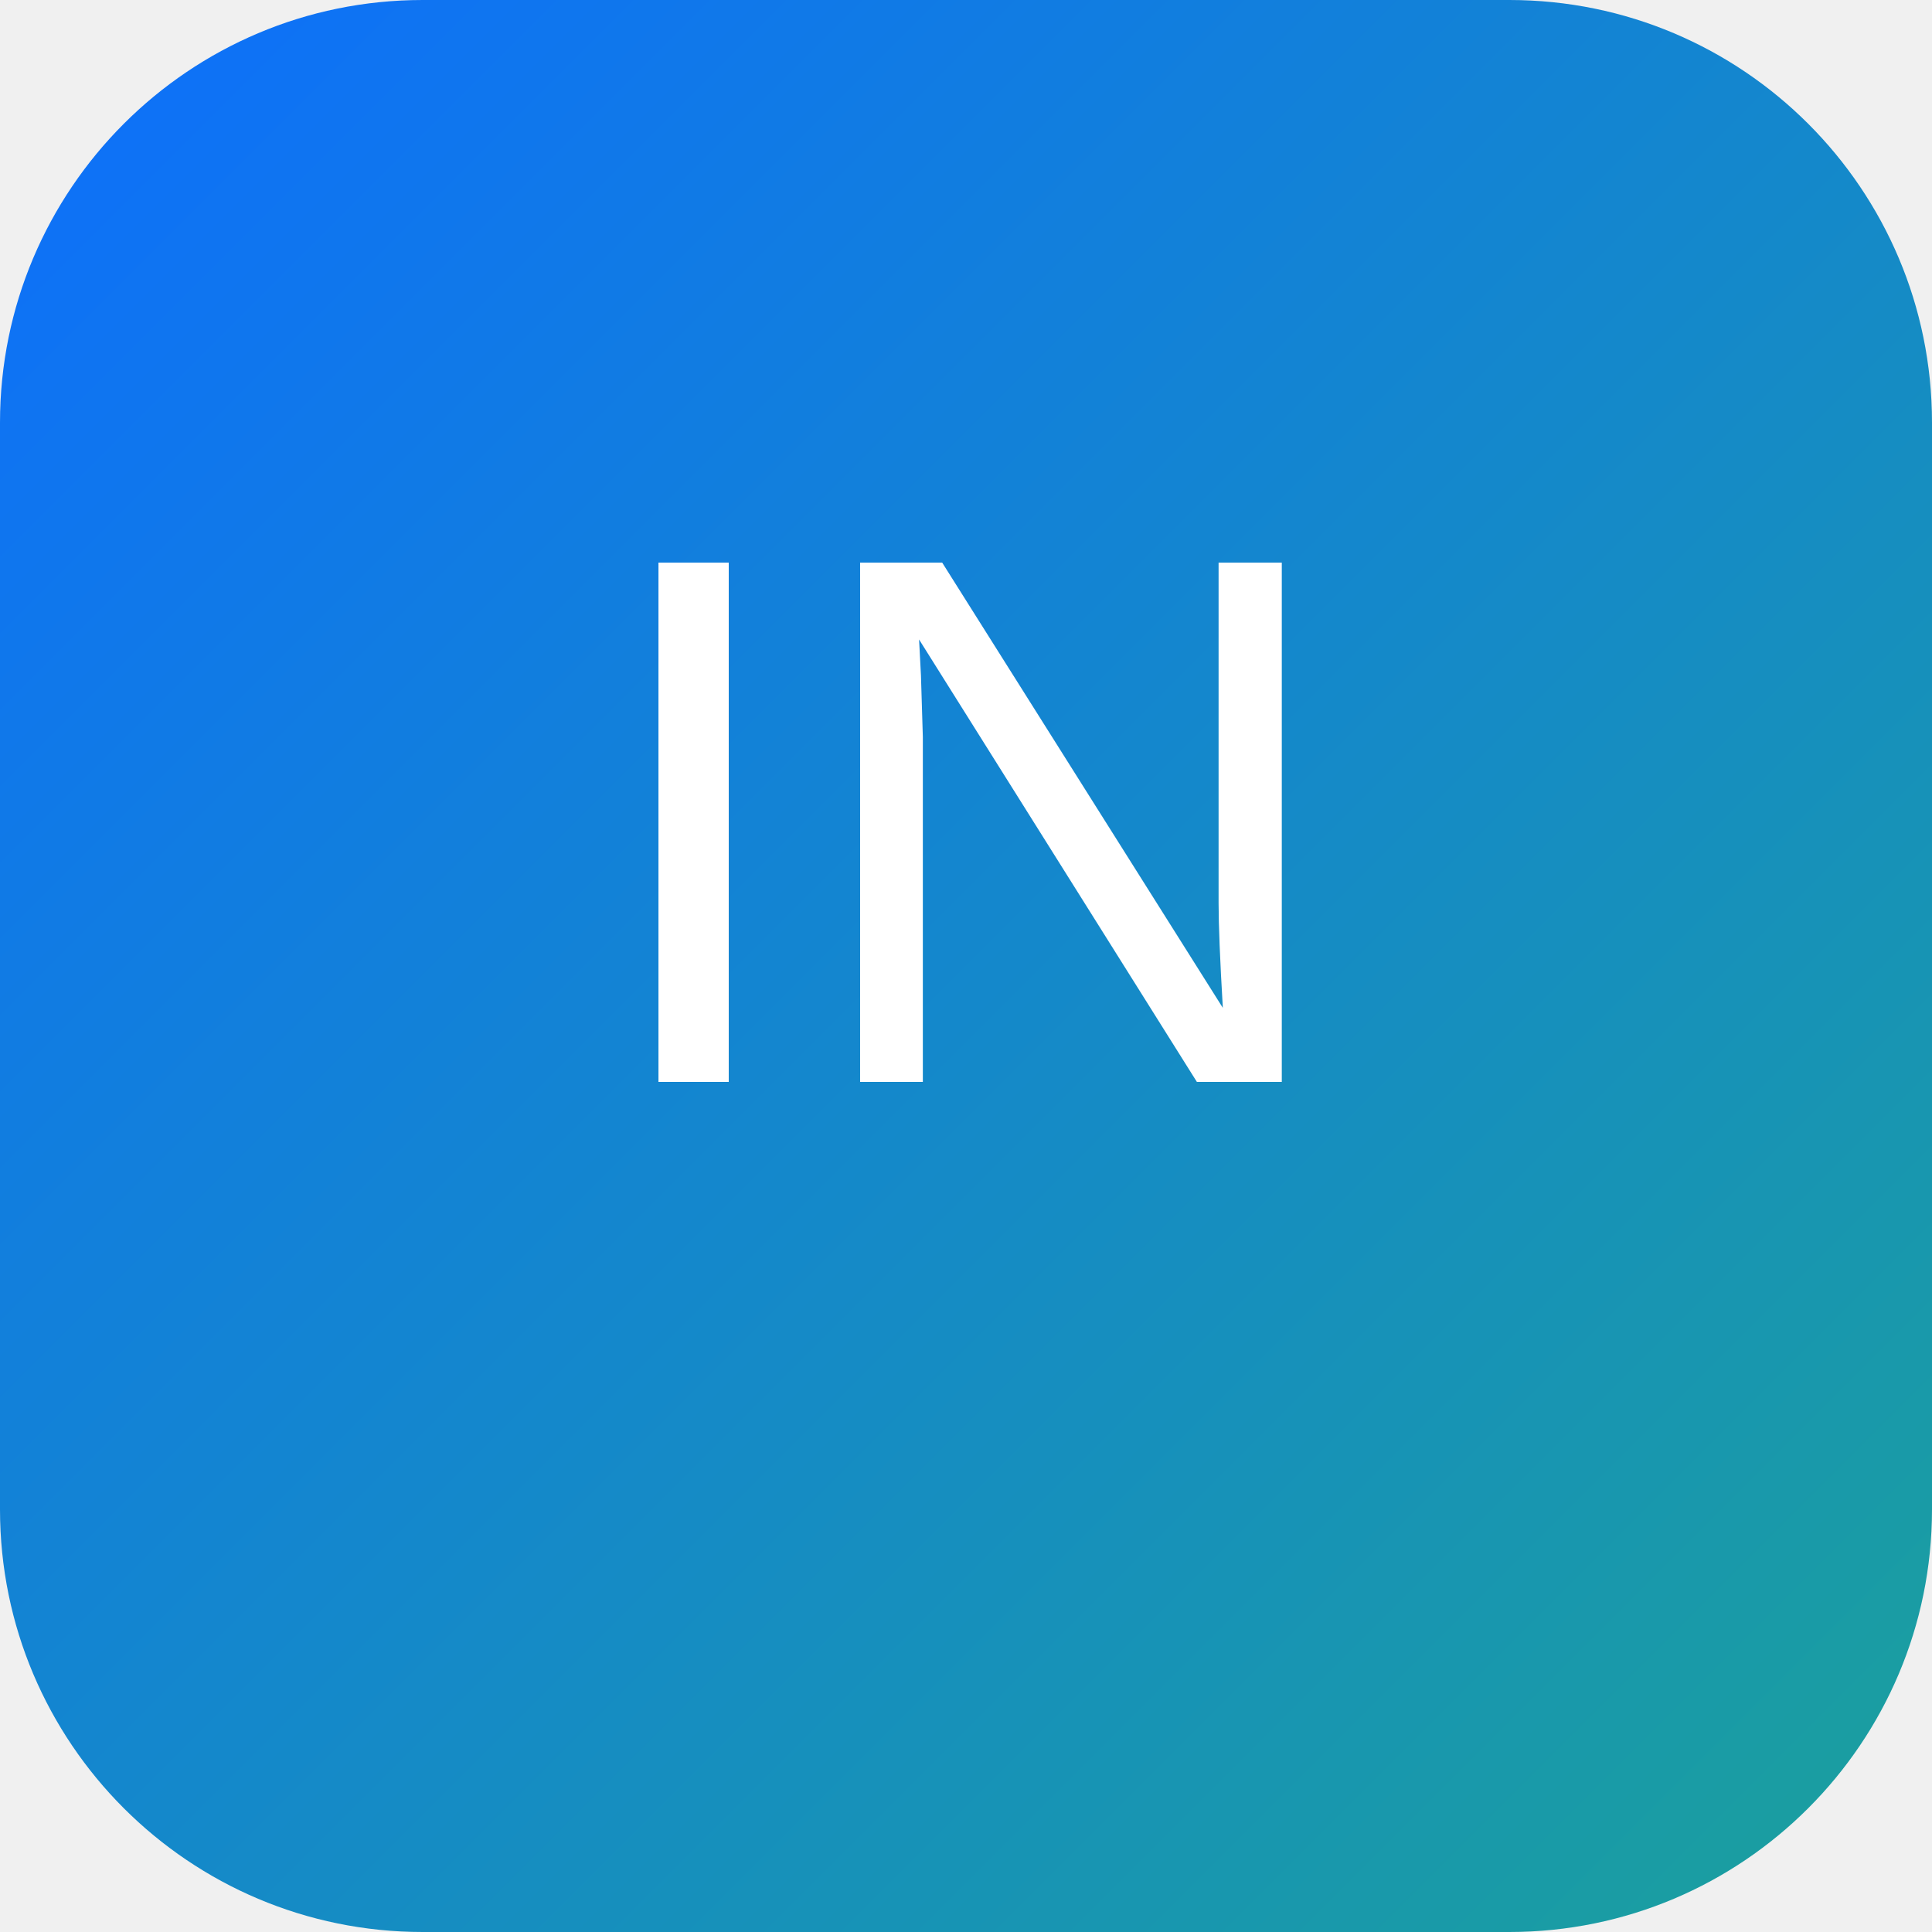
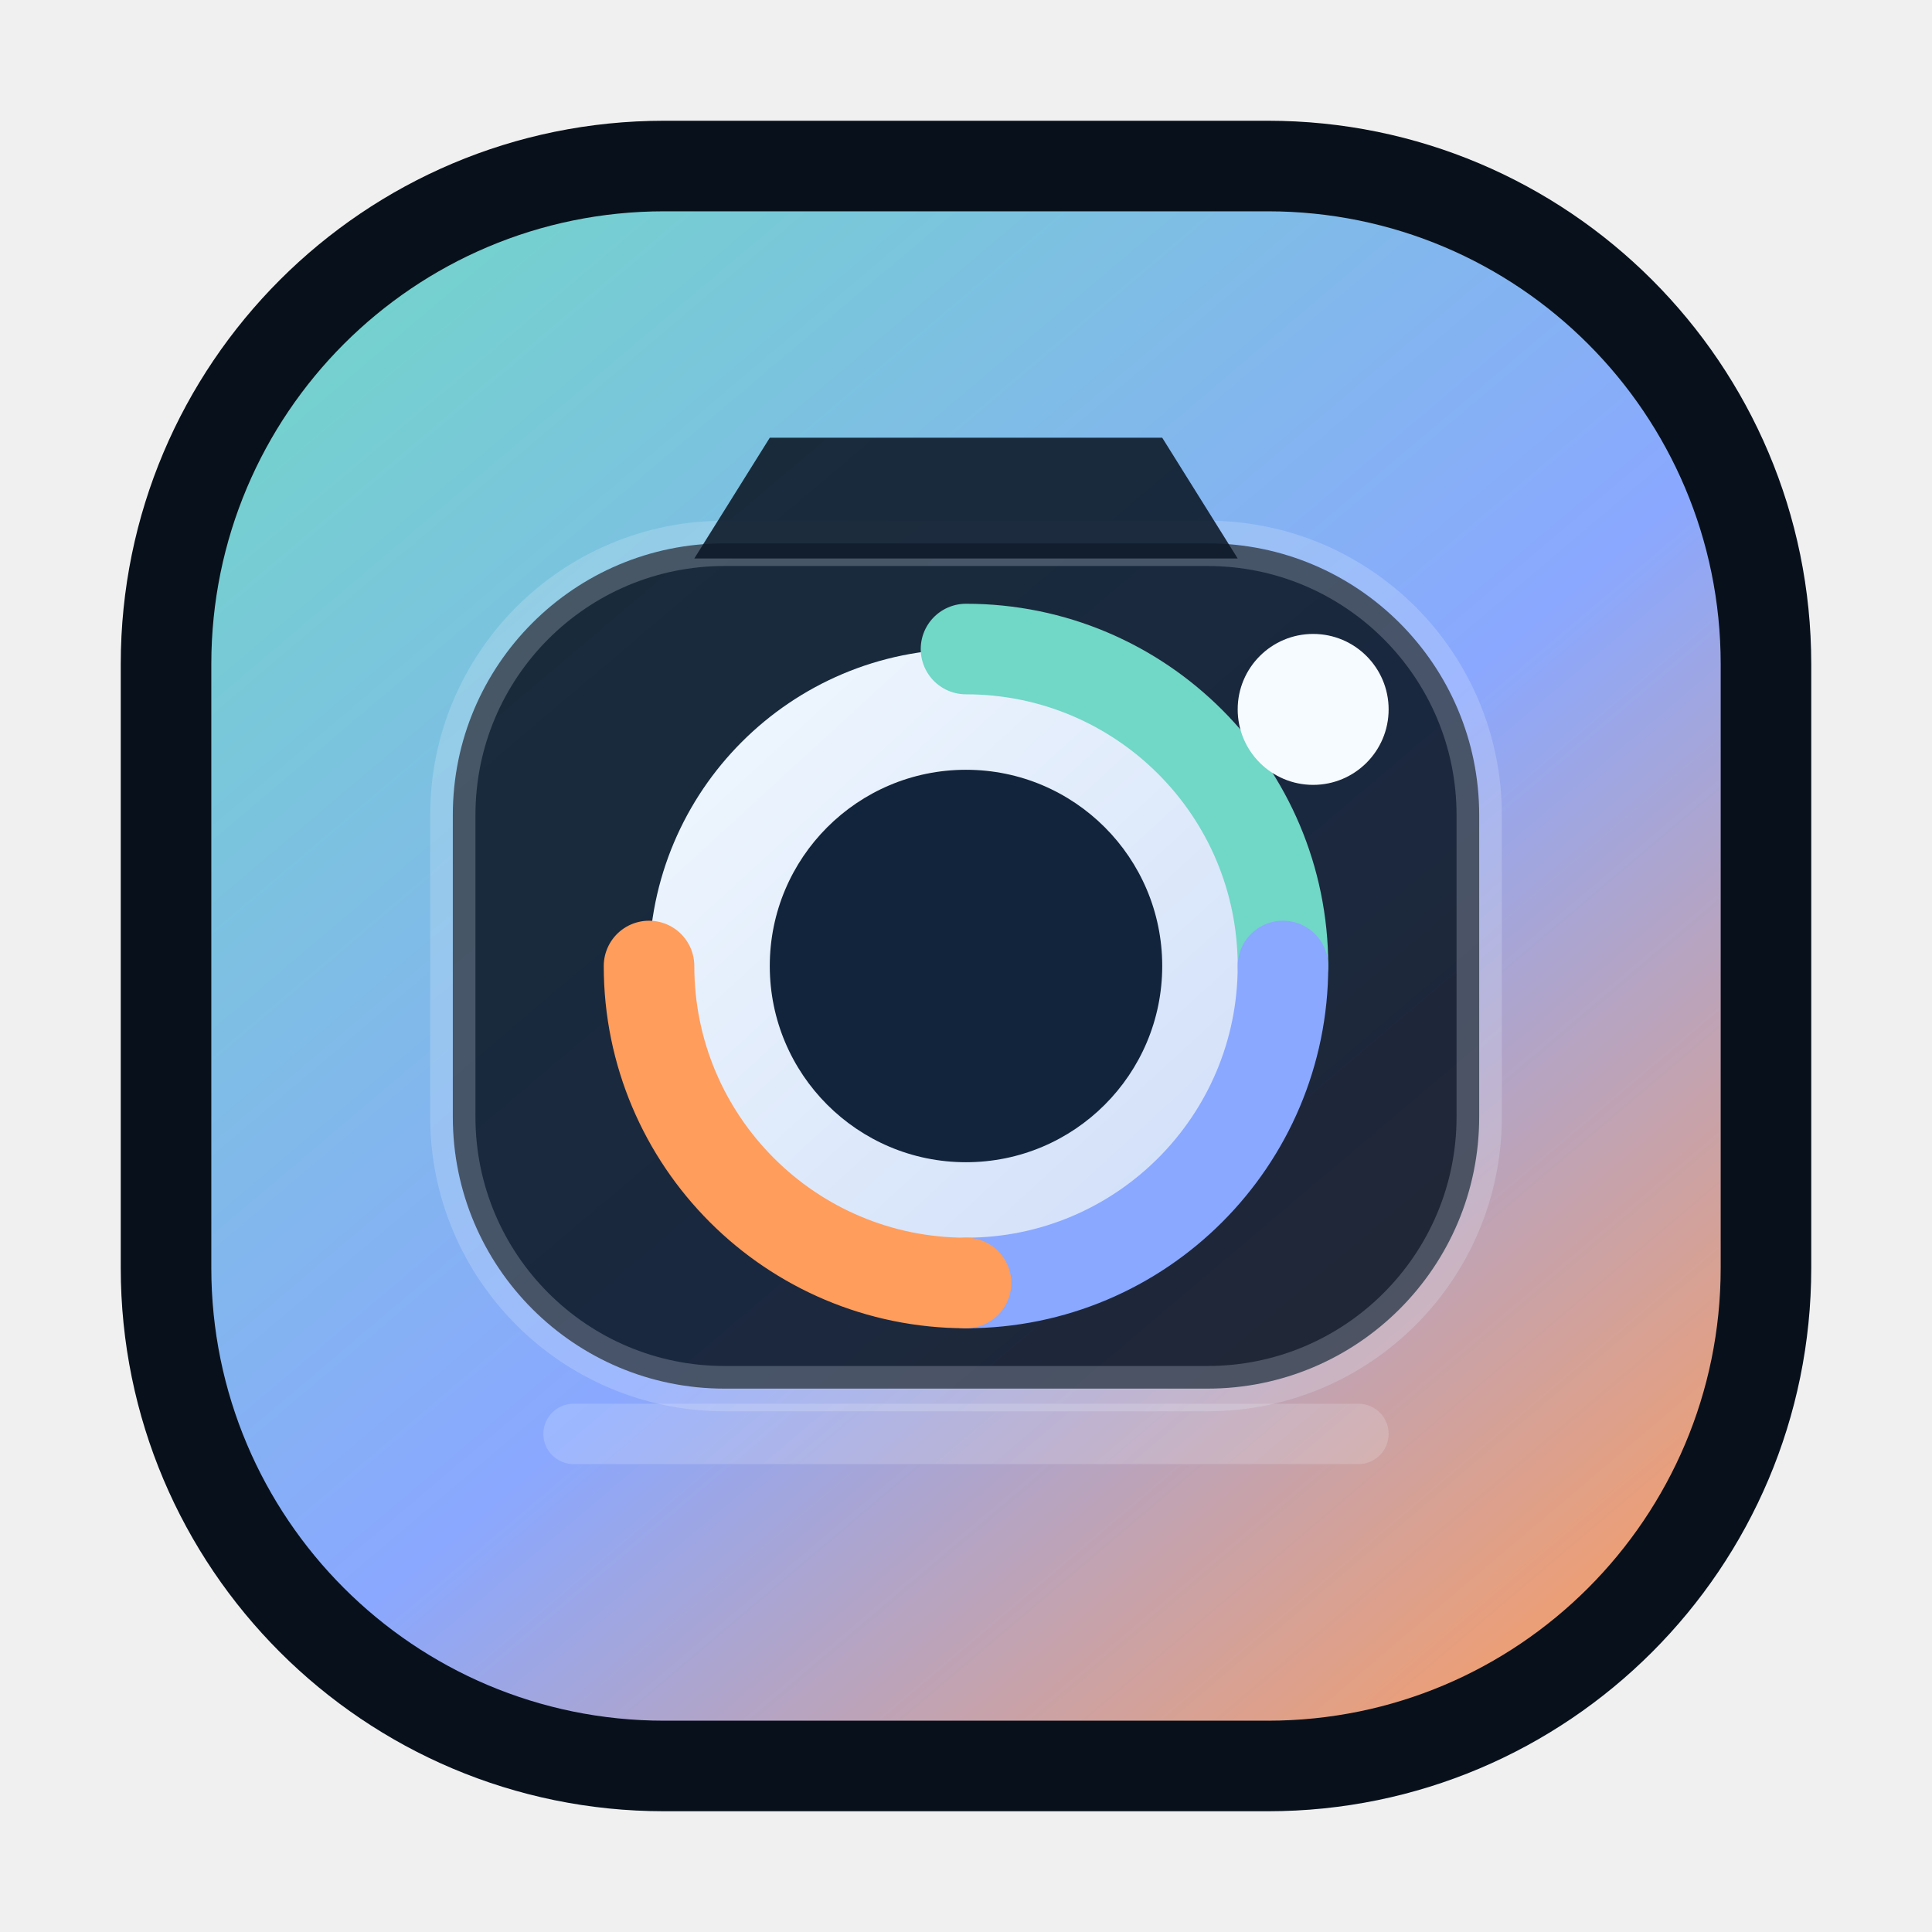
- <svg xmlns="http://www.w3.org/2000/svg" viewBox="0 0 64 64">
+ <svg xmlns="http://www.w3.org/2000/svg" viewBox="0 0 64 64" role="img" aria-label="InstaFilterLab favicon">
  <defs>
-     <linearGradient id="g" x1="0" y1="0" x2="1" y2="1">
-       <stop offset="0" stop-color="#0d6efd" />
-       <stop offset="1" stop-color="#1ba19b" />
+     <linearGradient id="bg" x1="10" y1="6" x2="54" y2="58" gradientUnits="userSpaceOnUse">
+       <stop offset="0" stop-color="#71d7c7" />
+       <stop offset="0.55" stop-color="#8aa8ff" />
+       <stop offset="1" stop-color="#ff9d5c" />
+     </linearGradient>
+     <linearGradient id="lens" x1="21" y1="20" x2="43" y2="44" gradientUnits="userSpaceOnUse">
+       <stop offset="0" stop-color="#f4fbff" />
+       <stop offset="1" stop-color="#cbdaf7" />
    </linearGradient>
  </defs>
-   <rect width="64" height="64" rx="14" fill="url(#g)" />
-   <text x="50%" y="56%" text-anchor="middle" font-size="25" font-family="Arial" fill="#fff">IN</text>
+   <rect x="4" y="4" width="56" height="56" rx="18" fill="#08111b" />
+   <rect x="7" y="7" width="50" height="50" rx="15" fill="url(#bg)" />
+   <rect x="15" y="18" width="34" height="28" rx="9" fill="#0c1726" fill-opacity=".88" stroke="#e8f2ff" stroke-opacity=".22" stroke-width="1.5" />
+   <path d="M23 18.5l2.5-4h13L41 18.5" fill="#0c1726" fill-opacity=".88" />
+   <circle cx="32" cy="32" r="10.5" fill="url(#lens)" />
+   <circle cx="32" cy="32" r="6.5" fill="#12243b" />
+   <path d="M32 21.5A10.5 10.5 0 0 1 42.5 32" fill="none" stroke="#71d7c7" stroke-width="3" stroke-linecap="round" />
+   <path d="M42.5 32A10.5 10.5 0 0 1 32 42.5" fill="none" stroke="#8aa8ff" stroke-width="3" stroke-linecap="round" />
+   <path d="M32 42.5A10.5 10.5 0 0 1 21.5 32" fill="none" stroke="#ff9d5c" stroke-width="3" stroke-linecap="round" />
+   <circle cx="43.5" cy="23.5" r="2.5" fill="#f6fbff" />
+   <path d="M19 47.5h26" stroke="#f6fbff" stroke-opacity=".18" stroke-width="2" stroke-linecap="round" />
</svg>
